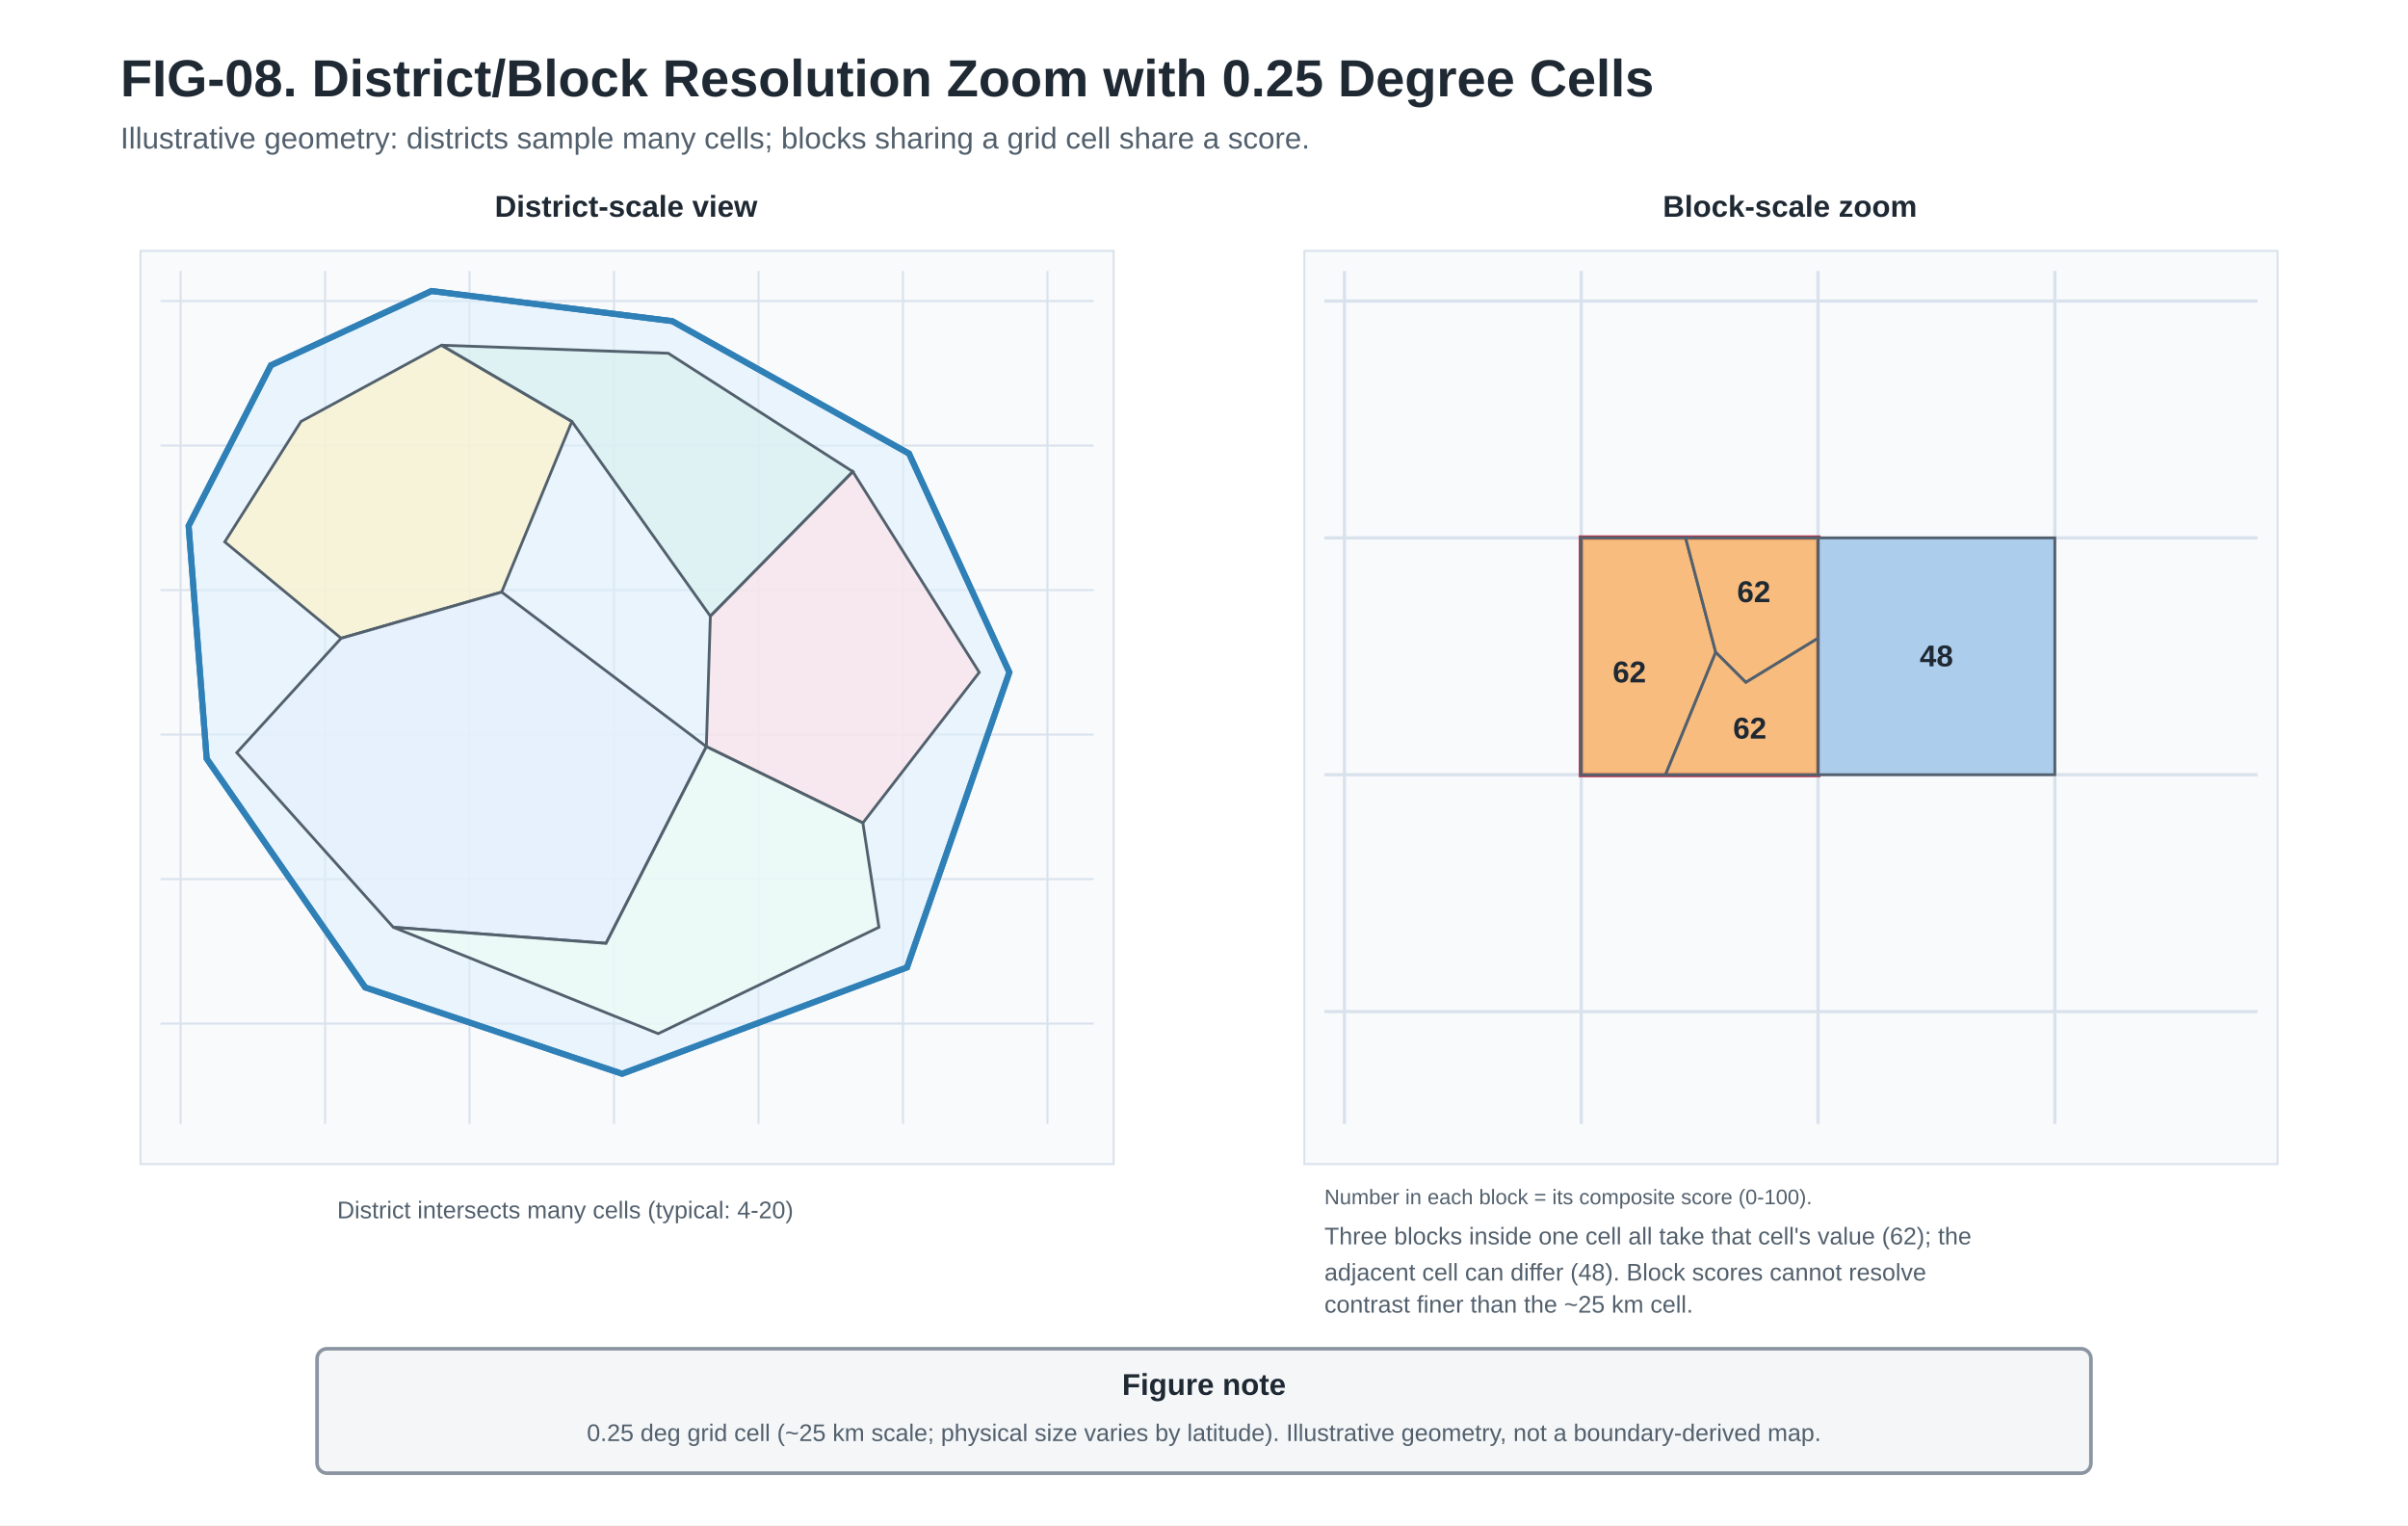
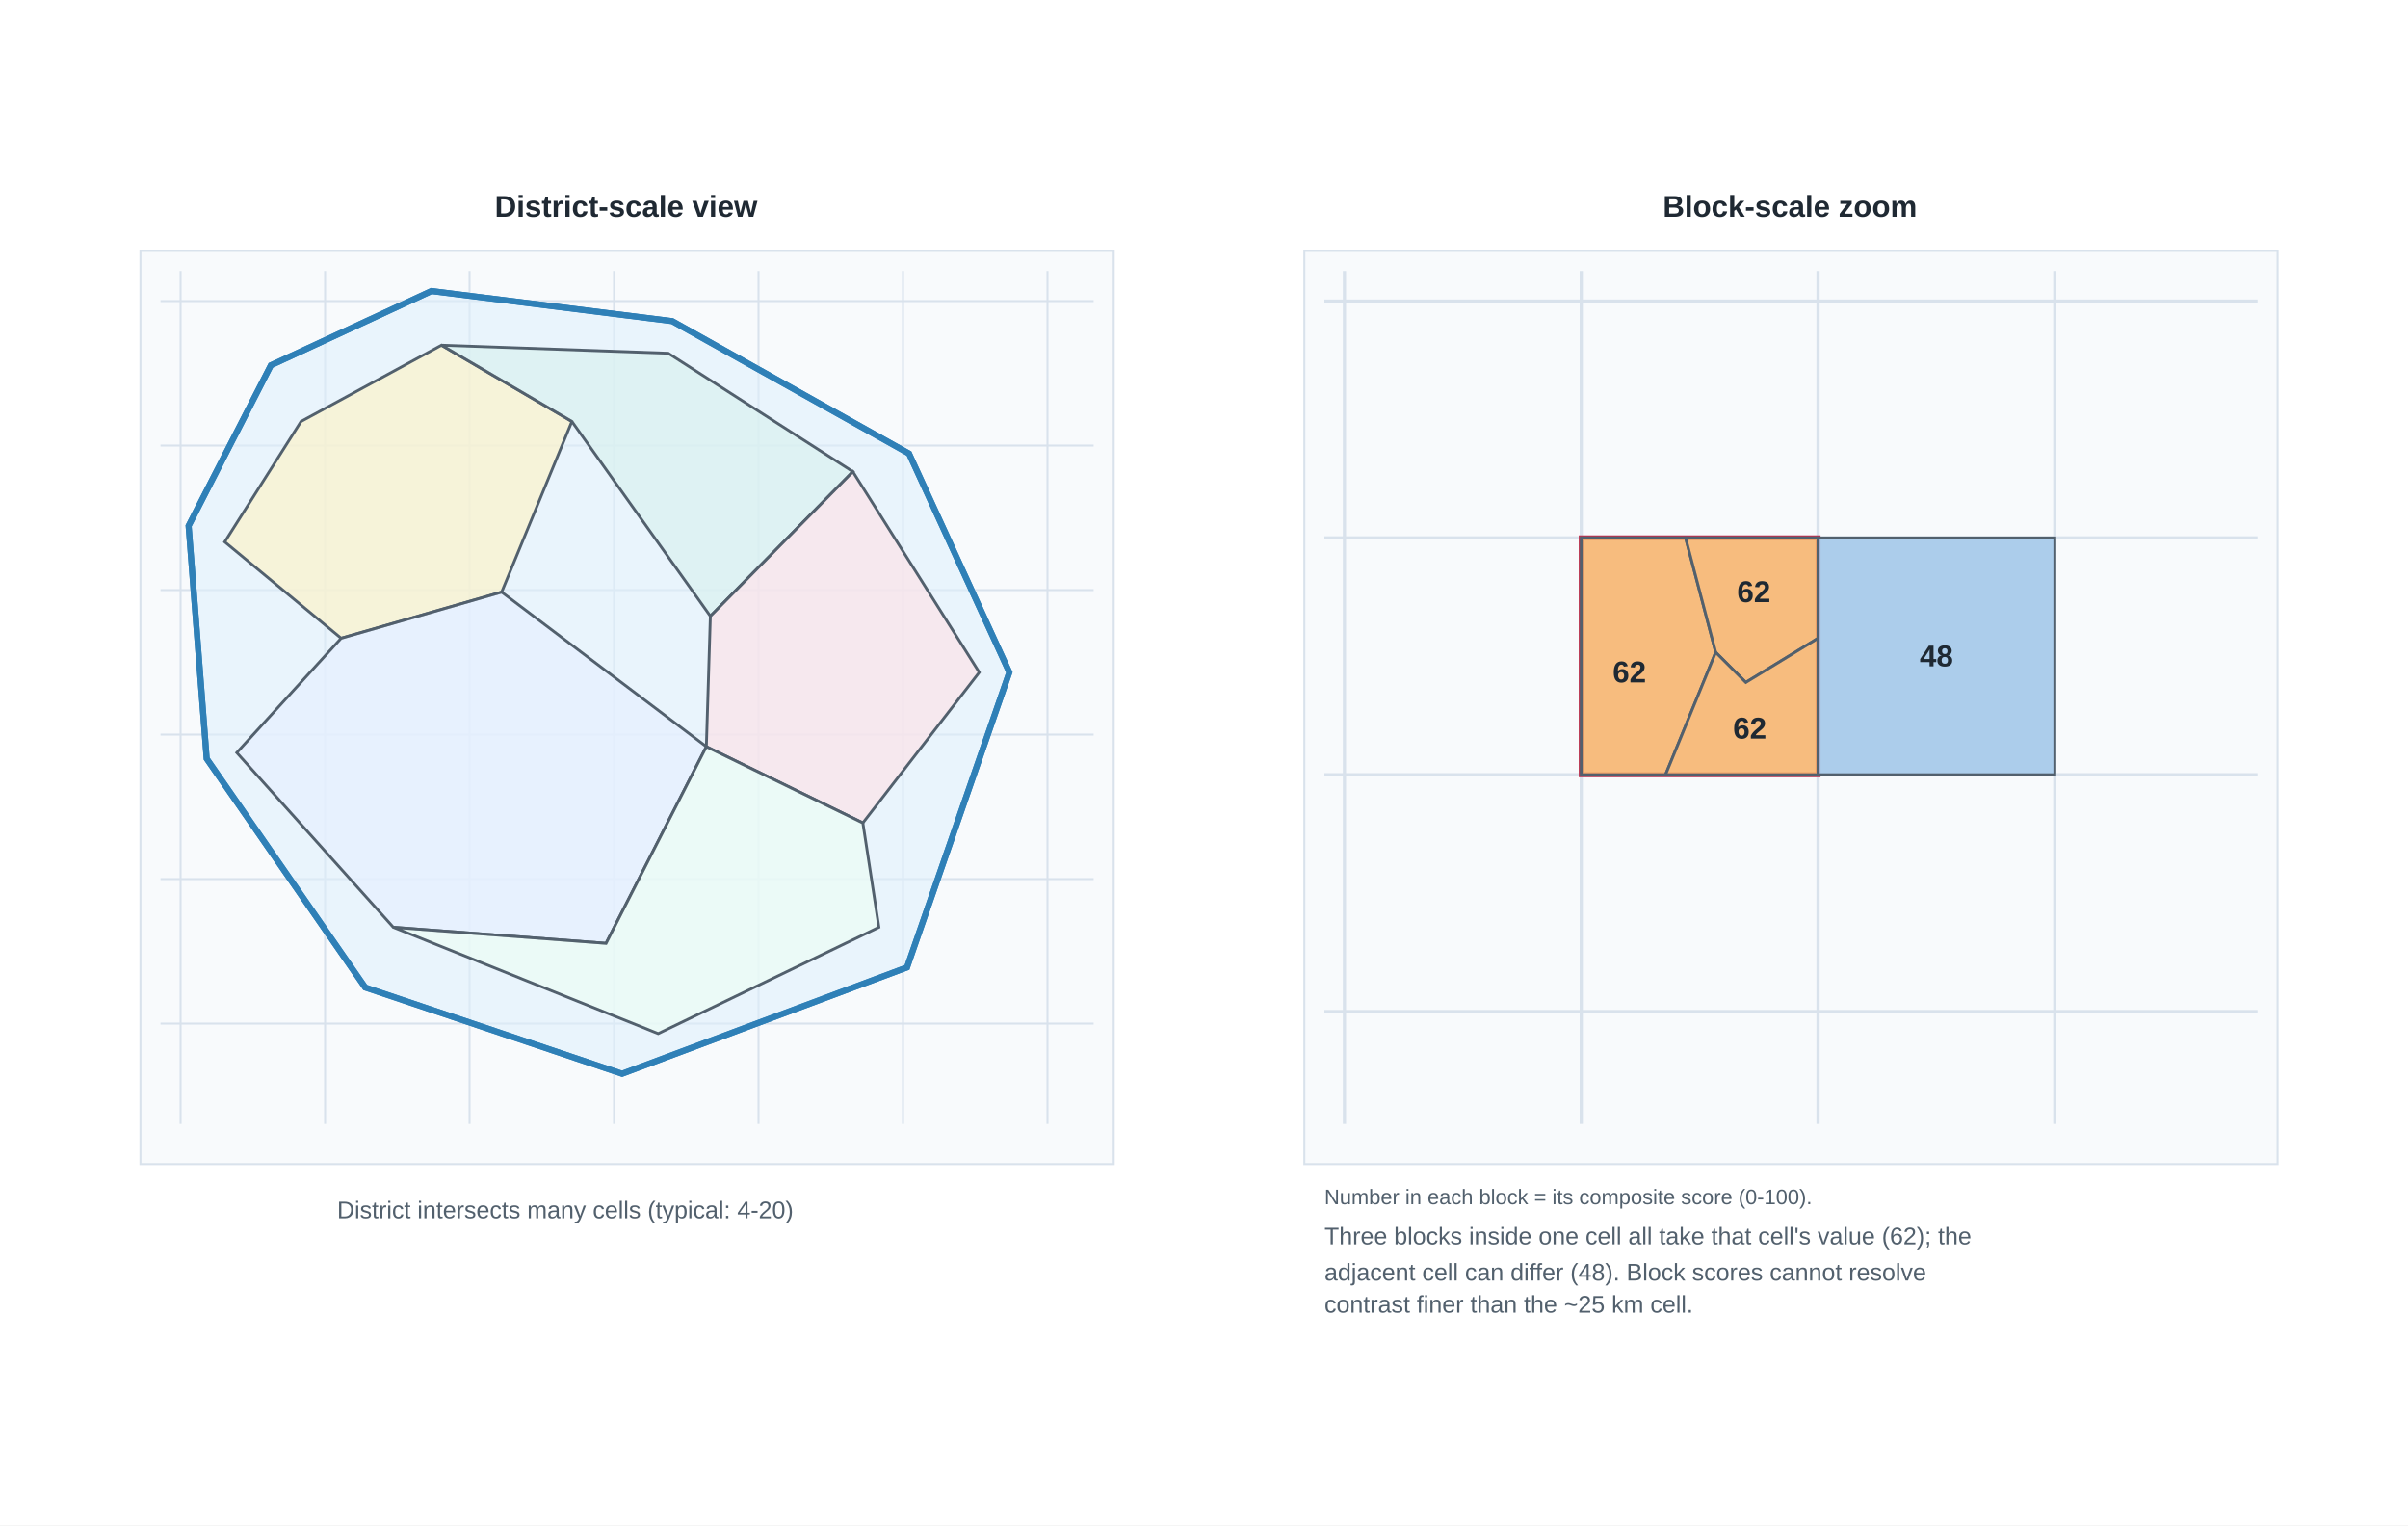
<svg xmlns="http://www.w3.org/2000/svg" width="1200" height="760" viewBox="0 0 1200 760" role="img" aria-labelledby="title desc">
  <style>
text { font-family: Arial, Helvetica, sans-serif; fill: #1f2933; }
.title { font-size: 26px; font-weight: 700; }
.subtitle { font-size: 15px; fill: #52606d; }
.label { font-size: 15px; font-weight: 700; }
.small { font-size: 12px; fill: #52606d; }
.tiny { font-size: 10.5px; fill: #52606d; }
.note { font-size: 12px; fill: #3e4c59; font-style: italic; }
.axis { stroke: #52606d; stroke-width: 1.2; }
.gridline { stroke: #d9e2ec; stroke-width: 1; }
.arrow { stroke: #52606d; stroke-width: 2.0; fill: none; marker-end: url(#arrow); }
</style>
  <defs>
    <marker id="arrow" viewBox="0 0 12 12" refX="10" refY="6" markerWidth="12" markerHeight="12" markerUnits="userSpaceOnUse" orient="auto-start-reverse">
      <path d="M 1 1 L 11 6 L 1 11 z" fill="#52606d" />
    </marker>
  </defs>
  <rect width="1200" height="760" fill="white" />
-   <text x="60.0" y="48.0" class="title" text-anchor="start">FIG-08. District/Block Resolution Zoom with 0.25 Degree Cells</text>
-   <text x="60.0" y="74.0" class="subtitle" text-anchor="start">Illustrative geometry: districts sample many cells; blocks sharing a grid cell share a score.</text>
  <rect x="70" y="125" width="485" height="455" fill="#f8fafc" stroke="#d9e2ec" />
  <text x="312.0" y="108.0" class="label" text-anchor="middle">District-scale view</text>
  <line x1="90" y1="135" x2="90" y2="560" stroke="#d9e2ec" stroke-width="1" />
  <line x1="162" y1="135" x2="162" y2="560" stroke="#d9e2ec" stroke-width="1" />
  <line x1="234" y1="135" x2="234" y2="560" stroke="#d9e2ec" stroke-width="1" />
  <line x1="306" y1="135" x2="306" y2="560" stroke="#d9e2ec" stroke-width="1" />
  <line x1="378" y1="135" x2="378" y2="560" stroke="#d9e2ec" stroke-width="1" />
  <line x1="450" y1="135" x2="450" y2="560" stroke="#d9e2ec" stroke-width="1" />
  <line x1="522" y1="135" x2="522" y2="560" stroke="#d9e2ec" stroke-width="1" />
  <line x1="80" y1="150" x2="545" y2="150" stroke="#d9e2ec" stroke-width="1" />
  <line x1="80" y1="222" x2="545" y2="222" stroke="#d9e2ec" stroke-width="1" />
  <line x1="80" y1="294" x2="545" y2="294" stroke="#d9e2ec" stroke-width="1" />
  <line x1="80" y1="366" x2="545" y2="366" stroke="#d9e2ec" stroke-width="1" />
  <line x1="80" y1="438" x2="545" y2="438" stroke="#d9e2ec" stroke-width="1" />
  <line x1="80" y1="510" x2="545" y2="510" stroke="#d9e2ec" stroke-width="1" />
  <polygon points="135,182 215,145 335,160 453,226 503,335 452,482 310,535 182,492 103,378 94,262" fill="#dff0fb" fill-opacity="0.58" stroke="#2f80b7" stroke-width="3" />
  <polygon points="150,210 220,172 285,210 250,295 170,318 112,270" fill="#fef3c7" fill-opacity="0.65" stroke="#52606d" stroke-width="1.4" />
  <polygon points="220,172 333,176 425,235 354,307 285,210" fill="#d9f2ee" fill-opacity="0.65" stroke="#52606d" stroke-width="1.4" />
  <polygon points="354,307 425,235 488,335 430,410 352,372" fill="#fde2e7" fill-opacity="0.65" stroke="#52606d" stroke-width="1.4" />
  <polygon points="170,318 250,295 352,372 302,470 196,462 118,375" fill="#e7f0ff" fill-opacity="0.65" stroke="#52606d" stroke-width="1.4" />
  <polygon points="302,470 352,372 430,410 438,462 328,515 196,462" fill="#ecfdf5" fill-opacity="0.65" stroke="#52606d" stroke-width="1.4" />
  <polygon points="135,182 215,145 335,160 453,226 503,335 452,482 310,535 182,492 103,378 94,262" fill="none" stroke="#2f80b7" stroke-width="3" />
  <text x="168.0" y="607.0" class="small" text-anchor="start">District intersects many cells (typical: 4-20)</text>
  <rect x="650" y="125" width="485" height="455" fill="#f8fafc" stroke="#d9e2ec" />
  <text x="892.0" y="108.0" class="label" text-anchor="middle">Block-scale zoom</text>
  <line x1="670" y1="135" x2="670" y2="560" stroke="#d9e2ec" stroke-width="1.6" />
  <line x1="788" y1="135" x2="788" y2="560" stroke="#d9e2ec" stroke-width="1.6" />
  <line x1="906" y1="135" x2="906" y2="560" stroke="#d9e2ec" stroke-width="1.6" />
  <line x1="1024" y1="135" x2="1024" y2="560" stroke="#d9e2ec" stroke-width="1.6" />
  <line x1="660" y1="150" x2="1125" y2="150" stroke="#d9e2ec" stroke-width="1.6" />
  <line x1="660" y1="268" x2="1125" y2="268" stroke="#d9e2ec" stroke-width="1.6" />
  <line x1="660" y1="386" x2="1125" y2="386" stroke="#d9e2ec" stroke-width="1.6" />
  <line x1="660" y1="504" x2="1125" y2="504" stroke="#d9e2ec" stroke-width="1.6" />
  <rect x="788" y="268" width="118" height="118" fill="#fff7ed" stroke="#b8324f" stroke-width="2.5" />
  <polygon points="788,268 840,268 855,325 830,386 788,386" fill="#f6b26b" fill-opacity="0.85" stroke="#52606d" stroke-width="1.4" />
  <text x="812.0" y="340.0" class="label" text-anchor="middle">62</text>
  <polygon points="840,268 906,268 906,318 870,340 855,325" fill="#f6b26b" fill-opacity="0.85" stroke="#52606d" stroke-width="1.4" />
  <text x="874.0" y="300.0" class="label" text-anchor="middle">62</text>
  <polygon points="855,325 870,340 906,318 906,386 830,386" fill="#f6b26b" fill-opacity="0.85" stroke="#52606d" stroke-width="1.4" />
  <text x="872.0" y="368.0" class="label" text-anchor="middle">62</text>
  <polygon points="906,268 1024,268 1024,386 906,386" fill="#9fc5e8" fill-opacity="0.85" stroke="#52606d" stroke-width="1.4" />
  <text x="965.0" y="332.0" class="label" text-anchor="middle">48</text>
  <text x="660.0" y="600.0" class="tiny" text-anchor="start">Number in each block = its composite score (0-100).</text>
  <text x="660.0" y="620.0" class="small" text-anchor="start">Three blocks inside one cell all take that cell's value (62); the</text>
  <text x="660.0" y="638.0" class="small" text-anchor="start">adjacent cell can differ (48). Block scores cannot resolve</text>
  <text x="660.0" y="654.0" class="small" text-anchor="start">contrast finer than the ~25 km cell.</text>
-   <rect x="158" y="672" width="884" height="62" rx="5" fill="#f4f6f8" stroke="#8b95a1" stroke-width="1.8" class="flow-box" />
-   <text x="600.0" y="695.0" class="label" text-anchor="middle" data-box="158,672,884,62">Figure note</text>
-   <text x="600.0" y="718.0" class="small" text-anchor="middle" data-box="158,672,884,62">0.25 deg grid cell (~25 km scale; physical size varies by latitude). Illustrative geometry, not a boundary-derived map.</text>
</svg>
